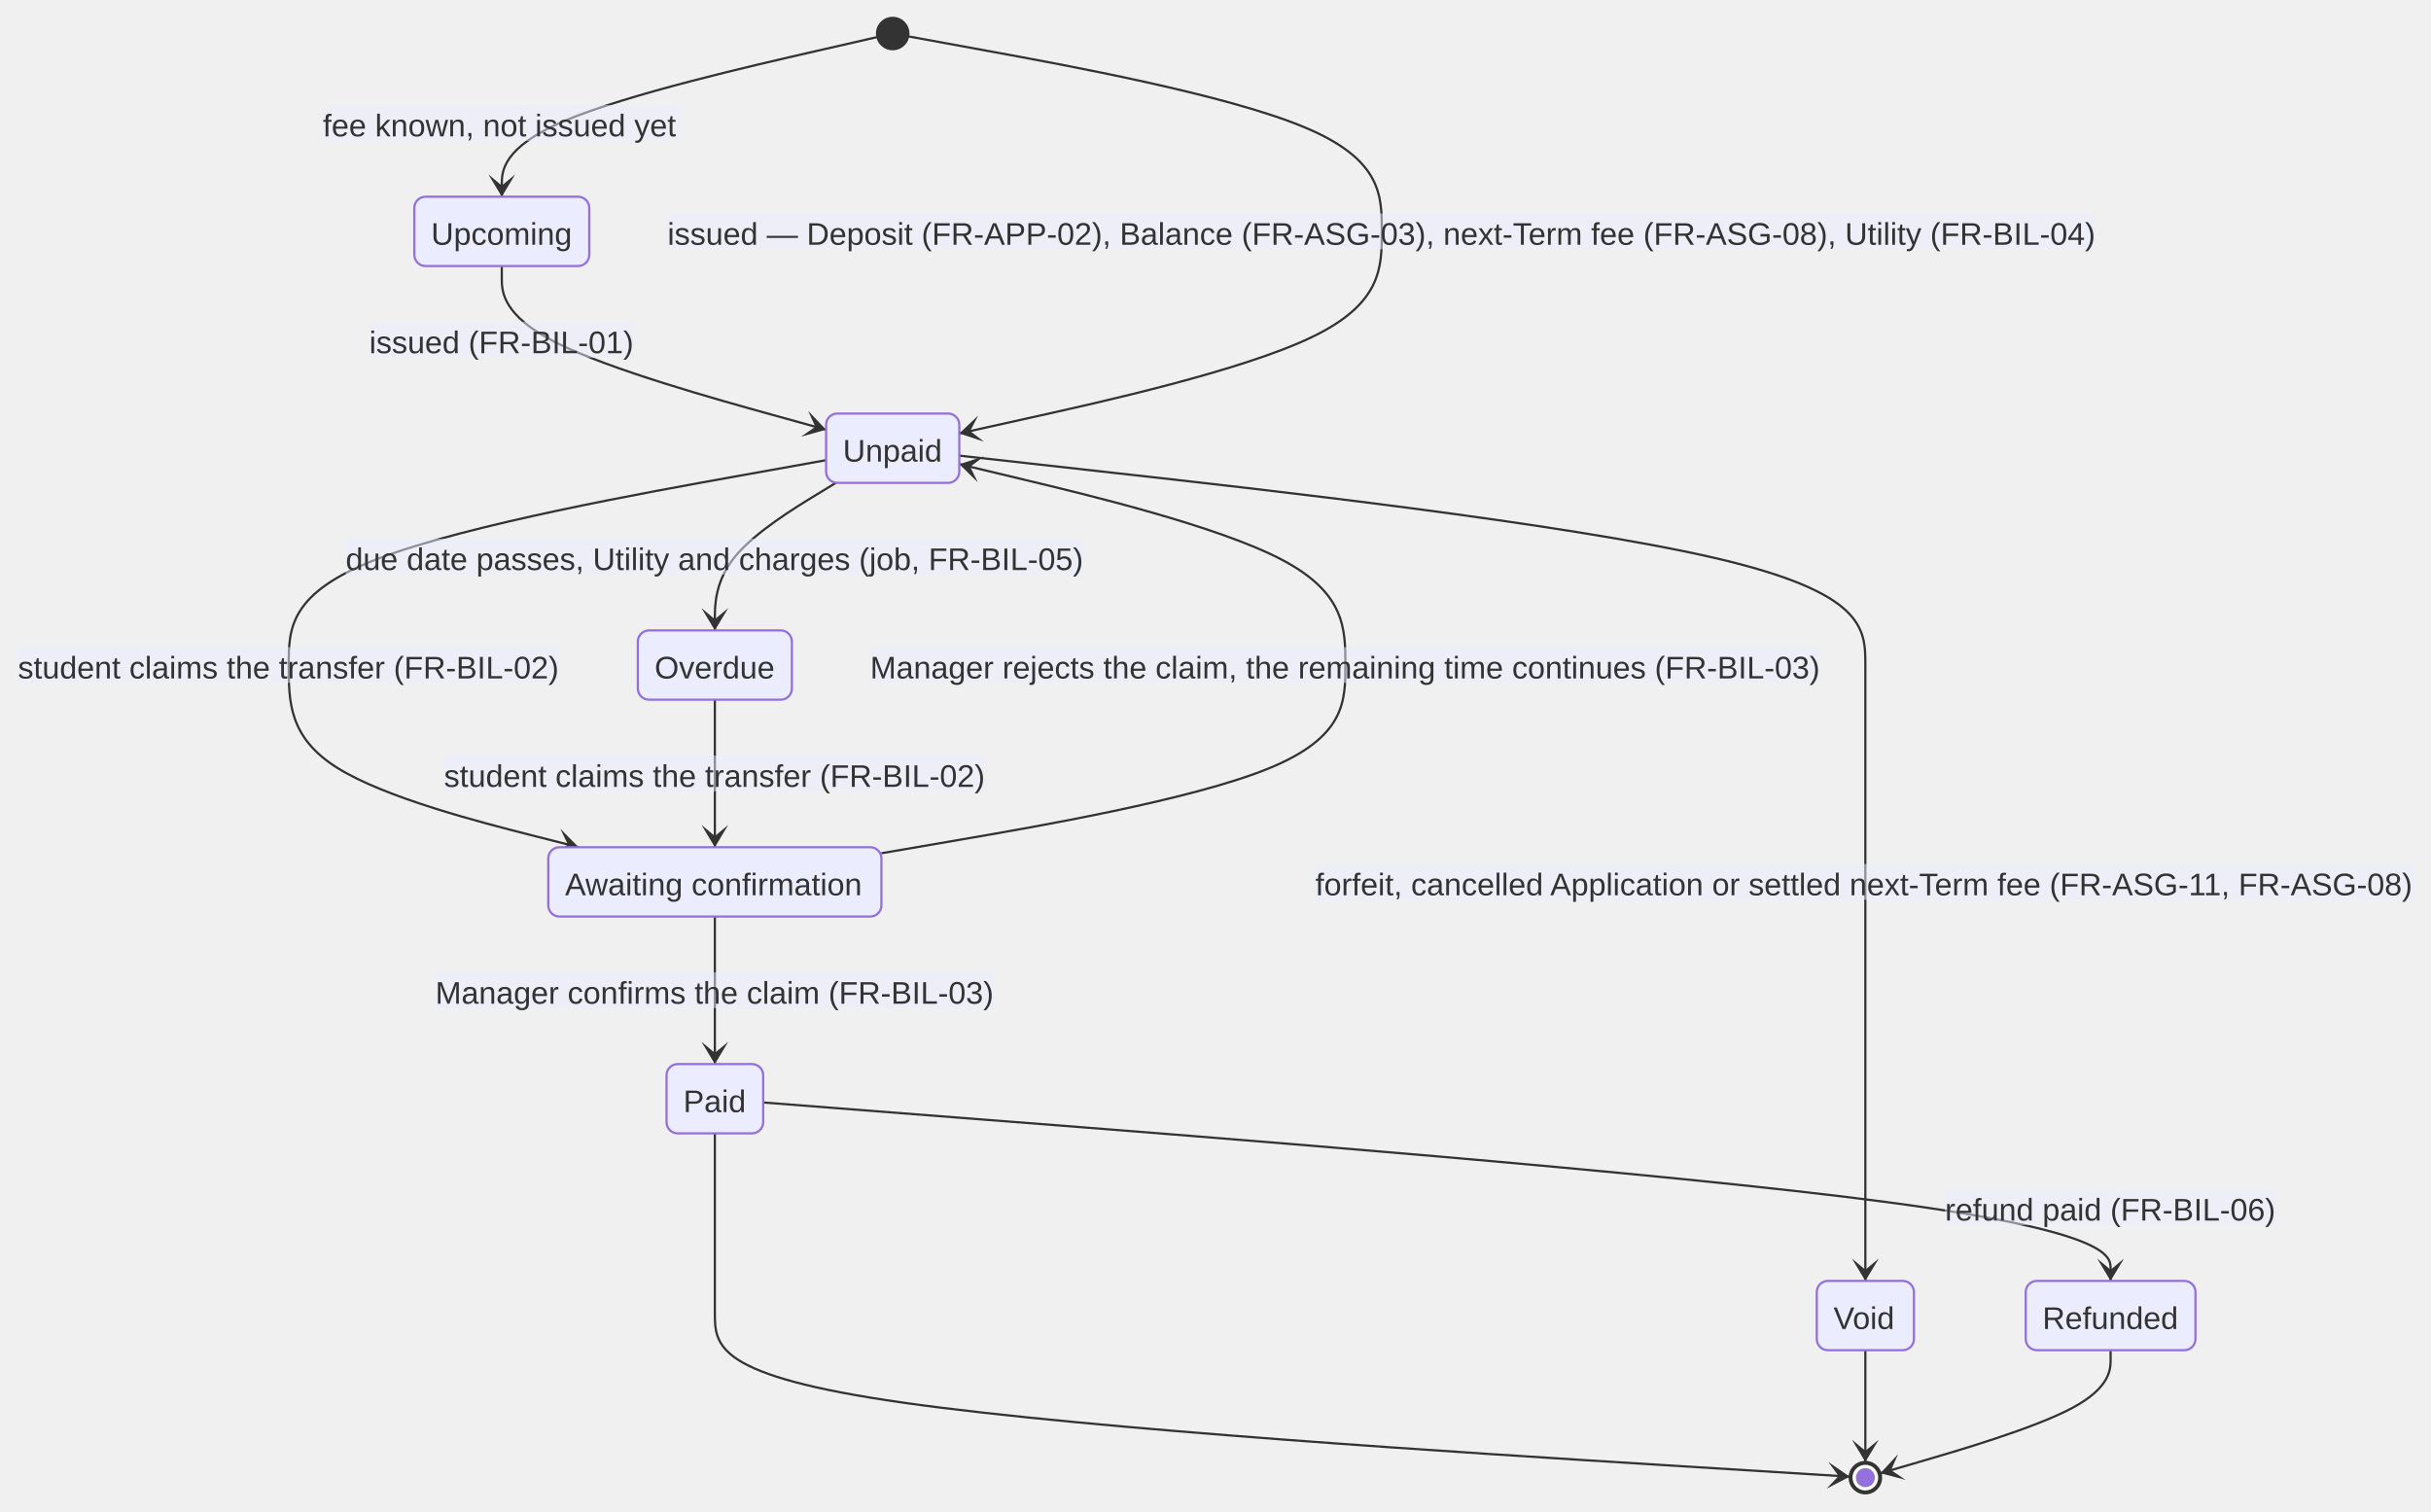
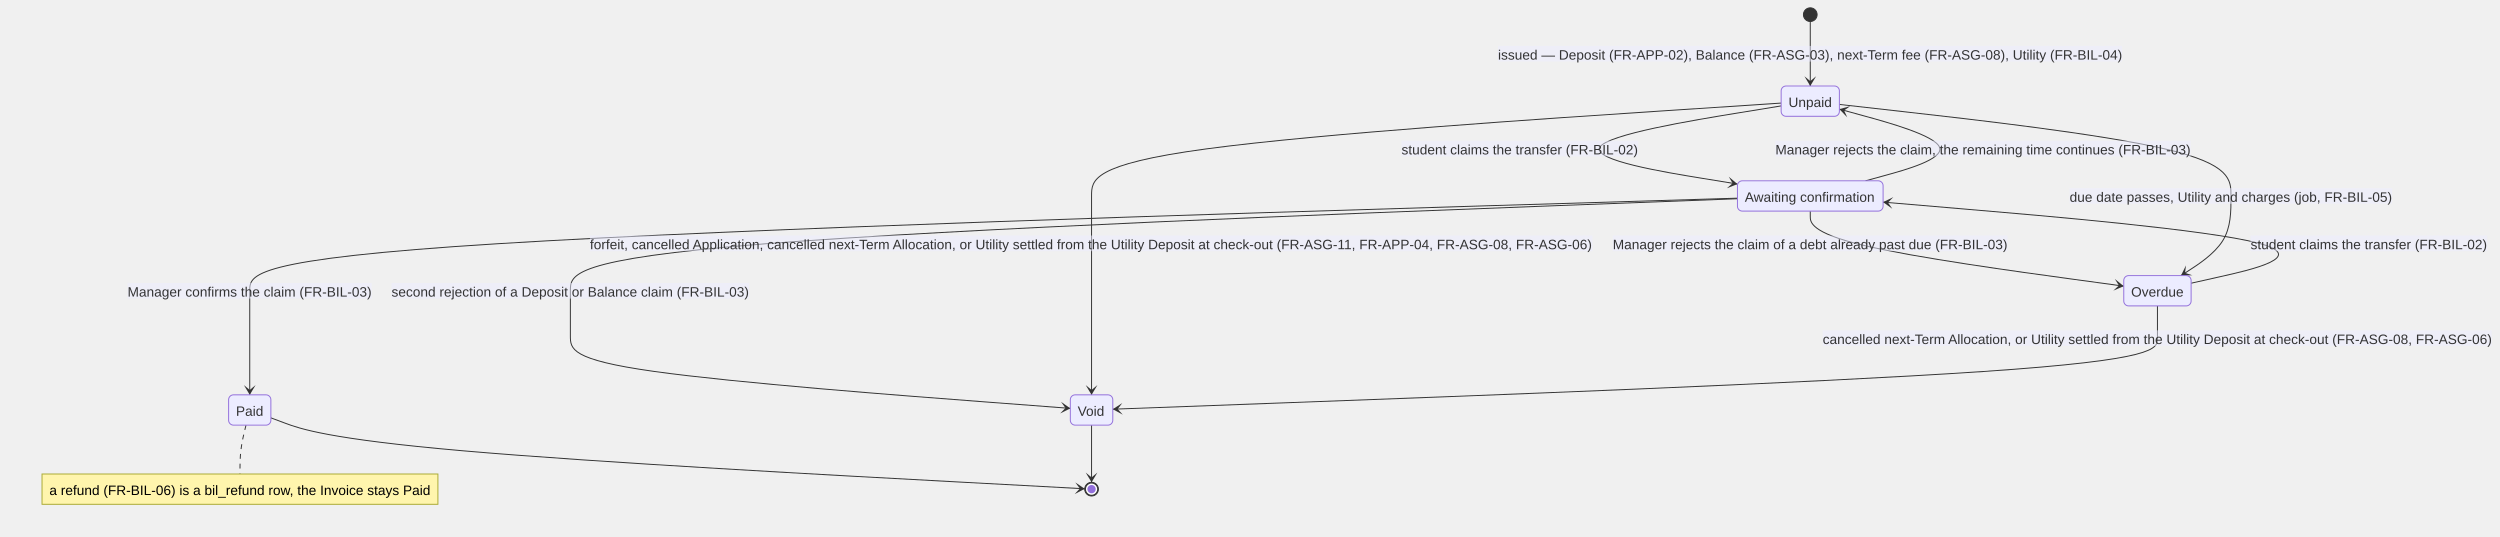
- <svg xmlns="http://www.w3.org/2000/svg" id="dd0wr7siujx" width="1087.418" class="statediagram" height="676" viewBox="0 0 1087.418 676" role="graphics-document document" aria-roledescription="stateDiagram">
-   <style>#dd0wr7siujx{font-family:Arial;font-size:14px;fill:#333;}#dd0wr7siujx .error-icon{fill:#552222;}#dd0wr7siujx .error-text{fill:#552222;stroke:#552222;}#dd0wr7siujx .edge-thickness-normal{stroke-width:2px;}#dd0wr7siujx .edge-thickness-thick{stroke-width:3.5px;}#dd0wr7siujx .edge-pattern-solid{stroke-dasharray:0;}#dd0wr7siujx .edge-pattern-dashed{stroke-dasharray:3;}#dd0wr7siujx .edge-pattern-dotted{stroke-dasharray:2;}#dd0wr7siujx .marker{fill:#333333;stroke:#333333;}#dd0wr7siujx .marker.cross{stroke:#333333;}#dd0wr7siujx svg{font-family:Arial;font-size:14px;}#dd0wr7siujx defs #statediagram-barbEnd{fill:#333333;stroke:#333333;}#dd0wr7siujx g.stateGroup text{fill:#9370DB;stroke:none;font-size:10px;}#dd0wr7siujx g.stateGroup text{fill:#333;stroke:none;font-size:10px;}#dd0wr7siujx g.stateGroup .state-title{font-weight:bolder;fill:#131300;}#dd0wr7siujx g.stateGroup rect{fill:#ECECFF;stroke:#9370DB;}#dd0wr7siujx g.stateGroup line{stroke:#333333;stroke-width:1;}#dd0wr7siujx .transition{stroke:#333333;stroke-width:1;fill:none;}#dd0wr7siujx .stateGroup .composit{fill:white;border-bottom:1px;}#dd0wr7siujx .stateGroup .alt-composit{fill:#e0e0e0;border-bottom:1px;}#dd0wr7siujx .state-note{stroke:#aaaa33;fill:#fff5ad;}#dd0wr7siujx .state-note text{fill:black;stroke:none;font-size:10px;}#dd0wr7siujx .stateLabel .box{stroke:none;stroke-width:0;fill:#ECECFF;opacity:0.5;}#dd0wr7siujx .edgeLabel .label rect{fill:#ECECFF;opacity:0.5;}#dd0wr7siujx .edgeLabel .label text{fill:#333;}#dd0wr7siujx .label div .edgeLabel{color:#333;}#dd0wr7siujx .stateLabel text{fill:#131300;font-size:10px;font-weight:bold;}#dd0wr7siujx .node circle.state-start{fill:#333333;stroke:#333333;}#dd0wr7siujx .node .fork-join{fill:#333333;stroke:#333333;}#dd0wr7siujx .node circle.state-end{fill:#9370DB;stroke:white;stroke-width:1.5;}#dd0wr7siujx .end-state-inner{fill:white;stroke-width:1.5;}#dd0wr7siujx .node rect{fill:#ECECFF;stroke:#9370DB;stroke-width:1px;}#dd0wr7siujx .node polygon{fill:#ECECFF;stroke:#9370DB;stroke-width:1px;}#dd0wr7siujx #statediagram-barbEnd{fill:#333333;}#dd0wr7siujx .statediagram-cluster rect{fill:#ECECFF;stroke:#9370DB;stroke-width:1px;}#dd0wr7siujx .cluster-label,#dd0wr7siujx .nodeLabel{color:#131300;}#dd0wr7siujx .statediagram-cluster rect.outer{rx:5px;ry:5px;}#dd0wr7siujx .statediagram-state .divider{stroke:#9370DB;}#dd0wr7siujx .statediagram-state .title-state{rx:5px;ry:5px;}#dd0wr7siujx .statediagram-cluster.statediagram-cluster .inner{fill:white;}#dd0wr7siujx .statediagram-cluster.statediagram-cluster-alt .inner{fill:#f0f0f0;}#dd0wr7siujx .statediagram-cluster .inner{rx:0;ry:0;}#dd0wr7siujx .statediagram-state rect.basic{rx:5px;ry:5px;}#dd0wr7siujx .statediagram-state rect.divider{stroke-dasharray:10,10;fill:#f0f0f0;}#dd0wr7siujx .note-edge{stroke-dasharray:5;}#dd0wr7siujx .statediagram-note rect{fill:#fff5ad;stroke:#aaaa33;stroke-width:1px;rx:0;ry:0;}#dd0wr7siujx .statediagram-note rect{fill:#fff5ad;stroke:#aaaa33;stroke-width:1px;rx:0;ry:0;}#dd0wr7siujx .statediagram-note text{fill:black;}#dd0wr7siujx .statediagram-note .nodeLabel{color:black;}#dd0wr7siujx .statediagram .edgeLabel{color:red;}#dd0wr7siujx #dependencyStart,#dd0wr7siujx #dependencyEnd{fill:#333333;stroke:#333333;stroke-width:1;}#dd0wr7siujx .statediagramTitleText{text-anchor:middle;font-size:18px;fill:#333;}#dd0wr7siujx :root{--mermaid-font-family:Arial;}</style>
+ <svg xmlns="http://www.w3.org/2000/svg" id="dzqrdvhp39r" width="2557.987" class="statediagram" height="549" viewBox="0 0 2557.987 549" role="graphics-document document" aria-roledescription="stateDiagram">
+   <style>#dzqrdvhp39r{font-family:Arial;font-size:14px;fill:#333;}#dzqrdvhp39r .error-icon{fill:#552222;}#dzqrdvhp39r .error-text{fill:#552222;stroke:#552222;}#dzqrdvhp39r .edge-thickness-normal{stroke-width:2px;}#dzqrdvhp39r .edge-thickness-thick{stroke-width:3.5px;}#dzqrdvhp39r .edge-pattern-solid{stroke-dasharray:0;}#dzqrdvhp39r .edge-pattern-dashed{stroke-dasharray:3;}#dzqrdvhp39r .edge-pattern-dotted{stroke-dasharray:2;}#dzqrdvhp39r .marker{fill:#333333;stroke:#333333;}#dzqrdvhp39r .marker.cross{stroke:#333333;}#dzqrdvhp39r svg{font-family:Arial;font-size:14px;}#dzqrdvhp39r defs #statediagram-barbEnd{fill:#333333;stroke:#333333;}#dzqrdvhp39r g.stateGroup text{fill:#9370DB;stroke:none;font-size:10px;}#dzqrdvhp39r g.stateGroup text{fill:#333;stroke:none;font-size:10px;}#dzqrdvhp39r g.stateGroup .state-title{font-weight:bolder;fill:#131300;}#dzqrdvhp39r g.stateGroup rect{fill:#ECECFF;stroke:#9370DB;}#dzqrdvhp39r g.stateGroup line{stroke:#333333;stroke-width:1;}#dzqrdvhp39r .transition{stroke:#333333;stroke-width:1;fill:none;}#dzqrdvhp39r .stateGroup .composit{fill:white;border-bottom:1px;}#dzqrdvhp39r .stateGroup .alt-composit{fill:#e0e0e0;border-bottom:1px;}#dzqrdvhp39r .state-note{stroke:#aaaa33;fill:#fff5ad;}#dzqrdvhp39r .state-note text{fill:black;stroke:none;font-size:10px;}#dzqrdvhp39r .stateLabel .box{stroke:none;stroke-width:0;fill:#ECECFF;opacity:0.5;}#dzqrdvhp39r .edgeLabel .label rect{fill:#ECECFF;opacity:0.5;}#dzqrdvhp39r .edgeLabel .label text{fill:#333;}#dzqrdvhp39r .label div .edgeLabel{color:#333;}#dzqrdvhp39r .stateLabel text{fill:#131300;font-size:10px;font-weight:bold;}#dzqrdvhp39r .node circle.state-start{fill:#333333;stroke:#333333;}#dzqrdvhp39r .node .fork-join{fill:#333333;stroke:#333333;}#dzqrdvhp39r .node circle.state-end{fill:#9370DB;stroke:white;stroke-width:1.5;}#dzqrdvhp39r .end-state-inner{fill:white;stroke-width:1.5;}#dzqrdvhp39r .node rect{fill:#ECECFF;stroke:#9370DB;stroke-width:1px;}#dzqrdvhp39r .node polygon{fill:#ECECFF;stroke:#9370DB;stroke-width:1px;}#dzqrdvhp39r #statediagram-barbEnd{fill:#333333;}#dzqrdvhp39r .statediagram-cluster rect{fill:#ECECFF;stroke:#9370DB;stroke-width:1px;}#dzqrdvhp39r .cluster-label,#dzqrdvhp39r .nodeLabel{color:#131300;}#dzqrdvhp39r .statediagram-cluster rect.outer{rx:5px;ry:5px;}#dzqrdvhp39r .statediagram-state .divider{stroke:#9370DB;}#dzqrdvhp39r .statediagram-state .title-state{rx:5px;ry:5px;}#dzqrdvhp39r .statediagram-cluster.statediagram-cluster .inner{fill:white;}#dzqrdvhp39r .statediagram-cluster.statediagram-cluster-alt .inner{fill:#f0f0f0;}#dzqrdvhp39r .statediagram-cluster .inner{rx:0;ry:0;}#dzqrdvhp39r .statediagram-state rect.basic{rx:5px;ry:5px;}#dzqrdvhp39r .statediagram-state rect.divider{stroke-dasharray:10,10;fill:#f0f0f0;}#dzqrdvhp39r .note-edge{stroke-dasharray:5;}#dzqrdvhp39r .statediagram-note rect{fill:#fff5ad;stroke:#aaaa33;stroke-width:1px;rx:0;ry:0;}#dzqrdvhp39r .statediagram-note rect{fill:#fff5ad;stroke:#aaaa33;stroke-width:1px;rx:0;ry:0;}#dzqrdvhp39r .statediagram-note text{fill:black;}#dzqrdvhp39r .statediagram-note .nodeLabel{color:black;}#dzqrdvhp39r .statediagram .edgeLabel{color:red;}#dzqrdvhp39r #dependencyStart,#dzqrdvhp39r #dependencyEnd{fill:#333333;stroke:#333333;stroke-width:1;}#dzqrdvhp39r .statediagramTitleText{text-anchor:middle;font-size:18px;fill:#333;}#dzqrdvhp39r :root{--mermaid-font-family:Arial;}</style>
  <g>
    <defs>
-       <marker id="dd0wr7siujx_statediagram-barbEnd" refX="19" refY="7" markerWidth="20" markerHeight="14" markerUnits="strokeWidth" orient="auto">
+       <marker id="dzqrdvhp39r_statediagram-barbEnd" refX="19" refY="7" markerWidth="20" markerHeight="14" markerUnits="strokeWidth" orient="auto">
        <path d="M 19,7 L9,13 L14,7 L9,1 Z" />
      </marker>
    </defs>
    <g class="root">
-       <g class="clusters" />
+       <g class="clusters">
+         <g class="note-cluster" id="Paid----parent">
+           <rect x="8" y="379" width="475.067" height="162" fill="none" />
+         </g>
+       </g>
      <g class="edgePaths">
-         <path d="M392.491,16.561L364.486,22.968C336.481,29.374,280.47,42.187,252.465,54.094C224.46,66,224.46,77,224.46,82.5L224.46,88" id="edge48" class=" edge-thickness-normal transition" style="fill:none" marker-end="url(#dd0wr7siujx_statediagram-barbEnd)" />
-         <path d="M224.46,119L224.46,124.5C224.46,130,224.46,141,248.637,153.206C272.815,165.412,321.17,178.825,345.348,185.531L369.525,192.237" id="edge49" class=" edge-thickness-normal transition" style="fill:none" marker-end="url(#dd0wr7siujx_statediagram-barbEnd)" />
-         <path d="M406.201,16.259L441.517,22.716C476.834,29.173,547.467,42.086,582.784,56.626C618.1,71.167,618.1,87.333,618.1,103.5C618.1,119.667,618.1,135.833,586.601,150.899C555.102,165.965,492.103,179.931,460.604,186.914L429.104,193.896" id="edge50" class=" edge-thickness-normal transition" style="fill:none" marker-end="url(#dd0wr7siujx_statediagram-barbEnd)" />
-         <path d="M369.525,205.848L329.464,213.04C289.402,220.232,209.278,234.616,169.217,249.891C129.155,265.167,129.155,281.333,129.155,297.5C129.155,313.667,129.155,329.833,150.77,343.417C172.386,357,215.617,368,237.233,373.5L258.848,379" id="edge51" class=" edge-thickness-normal transition" style="fill:none" marker-end="url(#dd0wr7siujx_statediagram-barbEnd)" />
-         <path d="M319.765,313L319.765,318.5C319.765,324,319.765,335,319.765,346C319.765,357,319.765,368,319.765,373.5L319.765,379" id="edge52" class=" edge-thickness-normal transition" style="fill:none" marker-end="url(#dd0wr7siujx_statediagram-barbEnd)" />
-         <path d="M319.765,410L319.765,415.5C319.765,421,319.765,432,319.765,443C319.765,454,319.765,465,319.765,470.5L319.765,476" id="edge53" class=" edge-thickness-normal transition" style="fill:none" marker-end="url(#dd0wr7siujx_statediagram-barbEnd)" />
-         <path d="M394.276,381.687L428.865,375.739C463.453,369.791,532.631,357.896,567.22,343.865C601.809,329.833,601.809,313.667,601.809,297.5C601.809,281.333,601.809,265.167,573.025,250.189C544.241,235.212,486.673,221.423,457.889,214.529L429.104,207.635" id="edge54" class=" edge-thickness-normal transition" style="fill:none" marker-end="url(#dd0wr7siujx_statediagram-barbEnd)" />
-         <path d="M373.892,216L364.87,221.5C355.849,227,337.807,238,328.786,249C319.765,260,319.765,271,319.765,276.5L319.765,282" id="edge55" class=" edge-thickness-normal transition" style="fill:none" marker-end="url(#dd0wr7siujx_statediagram-barbEnd)" />
-         <path d="M429.104,203.821L496.653,211.351C564.202,218.88,699.3,233.94,766.849,249.553C834.397,265.167,834.397,281.333,834.397,297.5C834.397,313.667,834.397,329.833,834.397,346C834.397,362.167,834.397,378.333,834.397,394.5C834.397,410.667,834.397,426.833,834.397,443C834.397,459.167,834.397,475.333,834.397,491.5C834.397,507.667,834.397,523.833,834.397,537.417C834.397,551,834.397,562,834.397,567.5L834.397,573" id="edge56" class=" edge-thickness-normal transition" style="fill:none" marker-end="url(#dd0wr7siujx_statediagram-barbEnd)" />
-         <path d="M341.382,493.179L441.834,500.983C542.286,508.786,743.19,524.393,843.642,537.697C944.094,551,944.094,562,944.094,567.5L944.094,573" id="edge57" class=" edge-thickness-normal transition" style="fill:none" marker-end="url(#dd0wr7siujx_statediagram-barbEnd)" />
-         <path d="M319.765,507L319.765,512.5C319.765,518,319.765,529,319.765,542.583C319.765,556.167,319.765,572.333,319.765,587.167C319.765,602,319.765,615.5,404.372,627.511C488.98,639.522,658.196,650.044,742.803,655.305L827.411,660.566" id="edge58" class=" edge-thickness-normal transition" style="fill:none" marker-end="url(#dd0wr7siujx_statediagram-barbEnd)" />
-         <path d="M834.397,604L834.397,608.167C834.397,612.333,834.397,620.667,834.397,629C834.397,637.333,834.397,645.667,834.397,649.833L834.397,654" id="edge59" class=" edge-thickness-normal transition" style="fill:none" marker-end="url(#dd0wr7siujx_statediagram-barbEnd)" />
-         <path d="M944.094,604L944.094,608.167C944.094,612.333,944.094,620.667,926.931,629.84C909.768,639.013,875.443,649.026,858.28,654.033L841.117,659.04" id="edge60" class=" edge-thickness-normal transition" style="fill:none" marker-end="url(#dd0wr7siujx_statediagram-barbEnd)" />
+         <path d="M1852.255,22L1852.255,27.5C1852.255,33,1852.255,44,1852.255,55C1852.255,66,1852.255,77,1852.255,82.5L1852.255,88" id="edge0" class=" edge-thickness-normal transition" style="fill:none" marker-end="url(#dzqrdvhp39r_statediagram-barbEnd)" />
+         <path d="M1822.465,108.363L1777.912,115.636C1733.358,122.909,1644.251,137.454,1636.797,150.783C1629.343,164.112,1703.544,176.225,1740.644,182.281L1777.744,188.337" id="edge1" class=" edge-thickness-normal transition" style="fill:none" marker-end="url(#dzqrdvhp39r_statediagram-barbEnd)" />
+         <path d="M2241.936,289.779L2272.263,282.982C2302.591,276.186,2363.245,262.593,2310.717,248.767C2258.189,234.941,2092.477,220.881,2009.622,213.851L1926.766,206.822" id="edge2" class=" edge-thickness-normal transition" style="fill:none" marker-end="url(#dzqrdvhp39r_statediagram-barbEnd)" />
+         <path d="M1777.744,202.763L1524.042,210.469C1270.34,218.176,762.937,233.588,509.235,249.377C255.534,265.167,255.534,281.333,255.534,297.5C255.534,313.667,255.534,329.833,255.534,343.417C255.534,357,255.534,368,255.534,377.667C255.534,387.333,255.534,395.667,255.534,399.833L255.534,404" id="edge3" class=" edge-thickness-normal transition" style="fill:none" marker-end="url(#dzqrdvhp39r_statediagram-barbEnd)" />
+         <path d="M1908.781,185L1928.839,179.5C1948.896,174,1989.011,163,1984.555,150.778C1980.099,138.556,1931.072,125.112,1906.558,118.39L1882.044,111.669" id="edge4" class=" edge-thickness-normal transition" style="fill:none" marker-end="url(#dzqrdvhp39r_statediagram-barbEnd)" />
+         <path d="M1852.255,216L1852.255,221.5C1852.255,227,1852.255,238,1905.717,250.799C1959.178,263.599,2066.102,278.197,2119.564,285.496L2173.026,292.796" id="edge5" class=" edge-thickness-normal transition" style="fill:none" marker-end="url(#dzqrdvhp39r_statediagram-barbEnd)" />
+         <path d="M1777.744,203.349L1578.719,210.957C1379.695,218.566,981.647,233.783,782.622,249.475C583.598,265.167,583.598,281.333,583.598,297.5C583.598,313.667,583.598,329.833,583.598,343.417C583.598,357,583.598,368,668.856,379.975C754.114,391.95,924.63,404.9,1009.888,411.375L1095.146,417.85" id="edge6" class=" edge-thickness-normal transition" style="fill:none" marker-end="url(#dzqrdvhp39r_statediagram-barbEnd)" />
+         <path d="M1882.044,106.856L1948.828,114.38C2015.611,121.904,2149.178,136.952,2215.962,152.559C2282.745,168.167,2282.745,184.333,2282.745,200.5C2282.745,216.667,2282.745,232.833,2274.21,246.417C2265.675,260,2248.605,271,2240.07,276.5L2231.534,282" id="edge7" class=" edge-thickness-normal transition" style="fill:none" marker-end="url(#dzqrdvhp39r_statediagram-barbEnd)" />
+         <path d="M1822.465,105.465L1704.867,113.221C1587.269,120.976,1352.073,136.488,1234.475,152.327C1116.877,168.167,1116.877,184.333,1116.877,200.5C1116.877,216.667,1116.877,232.833,1116.877,249C1116.877,265.167,1116.877,281.333,1116.877,297.5C1116.877,313.667,1116.877,329.833,1116.877,343.417C1116.877,357,1116.877,368,1116.877,377.667C1116.877,387.333,1116.877,395.667,1116.877,399.833L1116.877,404" id="edge8" class=" edge-thickness-normal transition" style="fill:none" marker-end="url(#dzqrdvhp39r_statediagram-barbEnd)" />
+         <path d="M2207.481,313L2207.481,318.5C2207.481,324,2207.481,335,2207.481,346C2207.481,357,2207.481,368,2029.335,380.116C1851.19,392.231,1494.899,405.462,1316.753,412.078L1138.608,418.693" id="edge9" class=" edge-thickness-normal transition" style="fill:none" marker-end="url(#dzqrdvhp39r_statediagram-barbEnd)" />
+         <path d="M277.151,427.549L291.676,432.958C306.201,438.366,335.251,449.183,474.04,461.279C612.829,473.375,861.358,486.749,985.623,493.437L1109.887,500.124" id="edge10" class=" edge-thickness-normal transition" style="fill:none" marker-end="url(#dzqrdvhp39r_statediagram-barbEnd)" />
+         <path d="M1116.877,435L1116.877,439.167C1116.877,443.333,1116.877,451.667,1116.877,461.417C1116.877,471.167,1116.877,482.333,1116.877,487.917L1116.877,493.5" id="edge11" class=" edge-thickness-normal transition" style="fill:none" marker-end="url(#dzqrdvhp39r_statediagram-barbEnd)" />
+         <path d="M251.707,435L250.678,439.167C249.649,443.333,247.591,451.667,246.562,460C245.534,468.333,245.534,476.667,245.534,480.833L245.534,485" class=" edge-thickness-normal transition note-edge" style="fill:none" />
      </g>
      <g class="edgeLabels">
-         <g class="edgeLabel" transform="translate(224.4597, 55)">
-           <g class="label" transform="translate(-80.04785, -8)">
-             <rect rx="0" ry="0" width="159.987" height="16" />
-             <text style="">
-               <tspan xml:space="preserve" dy="1em" x="0" class="row">fee known, not issued yet</tspan>
-             </text>
-           </g>
-         </g>
-         <g class="edgeLabel" transform="translate(224.4597, 152)">
-           <g class="label" transform="translate(-59.29639, -8)">
-             <rect rx="0" ry="0" width="118.513" height="16" />
-             <text style="">
-               <tspan xml:space="preserve" dy="1em" x="0" class="row">issued (FR-BIL-01)</tspan>
-             </text>
-           </g>
-         </g>
-         <g class="edgeLabel" transform="translate(618.1003, 103.5)">
+         <g class="edgeLabel" transform="translate(1852.255, 55)">
          <g class="label" transform="translate(-319.52, -8)">
-             <rect rx="0" ry="0" width="638.593" height="16" />
+             <rect rx="0" ry="0" width="638.587" height="16" />
            <text style="">
              <tspan xml:space="preserve" dy="1em" x="0" class="row">issued — Deposit (FR-APP-02), Balance (FR-ASG-03), next-Term fee (FR-ASG-08), Utility (FR-BIL-04)</tspan>
            </text>
          </g>
        </g>
-         <g class="edgeLabel" transform="translate(129.1548, 297.5)">
+         <g class="edgeLabel" transform="translate(1555.143, 152)">
          <g class="label" transform="translate(-121.1548, -8)">
-             <rect rx="0" ry="0" width="242.142" height="16" />
+             <rect rx="0" ry="0" width="242.14" height="16" />
            <text style="">
              <tspan xml:space="preserve" dy="1em" x="0" class="row">student claims the transfer (FR-BIL-02)</tspan>
            </text>
          </g>
        </g>
-         <g class="edgeLabel" transform="translate(319.7646, 346)">
+         <g class="edgeLabel" transform="translate(2423.9, 249)">
          <g class="label" transform="translate(-121.1548, -8)">
-             <rect rx="0" ry="0" width="242.142" height="16" />
+             <rect rx="0" ry="0" width="242.14" height="16" />
            <text style="">
              <tspan xml:space="preserve" dy="1em" x="0" class="row">student claims the transfer (FR-BIL-02)</tspan>
            </text>
          </g>
        </g>
-         <g class="edgeLabel" transform="translate(319.7646, 443)">
+         <g class="edgeLabel" transform="translate(255.5337, 297.5)">
          <g class="label" transform="translate(-125.0376, -8)">
-             <rect rx="0" ry="0" width="249.903" height="16" />
+             <rect rx="0" ry="0" width="249.9" height="16" />
            <text style="">
              <tspan xml:space="preserve" dy="1em" x="0" class="row">Manager confirms the claim (FR-BIL-03)</tspan>
            </text>
          </g>
        </g>
-         <g class="edgeLabel" transform="translate(601.8086, 297.5)">
+         <g class="edgeLabel" transform="translate(2029.127, 152)">
          <g class="label" transform="translate(-212.5889, -8)">
-             <rect rx="0" ry="0" width="424.882" height="16" />
+             <rect rx="0" ry="0" width="424.877" height="16" />
            <text style="">
              <tspan xml:space="preserve" dy="1em" x="0" class="row">Manager rejects the claim, the remaining time continues (FR-BIL-03)</tspan>
            </text>
          </g>
        </g>
-         <g class="edgeLabel" transform="translate(319.7646, 249)">
+         <g class="edgeLabel" transform="translate(1852.255, 249)">
+           <g class="label" transform="translate(-202.0991, -8)">
+             <rect rx="0" ry="0" width="403.913" height="16" />
+             <text style="">
+               <tspan xml:space="preserve" dy="1em" x="0" class="row">Manager rejects the claim of a debt already past due (FR-BIL-03)</tspan>
+             </text>
+           </g>
+         </g>
+         <g class="edgeLabel" transform="translate(583.5981, 297.5)">
+           <g class="label" transform="translate(-183.0269, -8)">
+             <rect rx="0" ry="0" width="365.796" height="16" />
+             <text style="">
+               <tspan xml:space="preserve" dy="1em" x="0" class="row">second rejection of a Deposit or Balance claim (FR-BIL-03)</tspan>
+             </text>
+           </g>
+         </g>
+         <g class="edgeLabel" transform="translate(2282.745, 200.5)">
          <g class="label" transform="translate(-165.1372, -8)">
-             <rect rx="0" ry="0" width="330.045" height="16" />
+             <rect rx="0" ry="0" width="330.042" height="16" />
            <text style="">
              <tspan xml:space="preserve" dy="1em" x="0" class="row">due date passes, Utility and charges (job, FR-BIL-05)</tspan>
            </text>
          </g>
        </g>
-         <g class="edgeLabel" transform="translate(834.3975, 394.5)">
-           <g class="label" transform="translate(-246.021, -8)">
-             <rect rx="0" ry="0" width="491.7" height="16" />
-             <text style="">
-               <tspan xml:space="preserve" dy="1em" x="0" class="row">forfeit, cancelled Application or settled next-Term fee (FR-ASG-11, FR-ASG-08)</tspan>
-             </text>
-           </g>
-         </g>
-         <g class="edgeLabel" transform="translate(944.0938, 540)">
-           <g class="label" transform="translate(-74.08936, -8)">
-             <rect rx="0" ry="0" width="148.078" height="16" />
-             <text style="">
-               <tspan xml:space="preserve" dy="1em" x="0" class="row">refund paid (FR-BIL-06)</tspan>
+         <g class="edgeLabel" transform="translate(1116.877, 249)">
+           <g class="label" transform="translate(-513.2788, -8)">
+             <rect rx="0" ry="0" width="1025.828" height="16" />
+             <text style="">
+               <tspan xml:space="preserve" dy="1em" x="0" class="row">forfeit, cancelled Application, cancelled next-Term Allocation, or Utility settled from the Utility Deposit at check-out (FR-ASG-11, FR-APP-04, FR-ASG-08, FR-ASG-06)</tspan>
+             </text>
+           </g>
+         </g>
+         <g class="edgeLabel" transform="translate(2207.481, 346)">
+           <g class="label" transform="translate(-342.5059, -8)">
+             <rect rx="0" ry="0" width="684.526" height="16" />
+             <text style="">
+               <tspan xml:space="preserve" dy="1em" x="0" class="row">cancelled next-Term Allocation, or Utility settled from the Utility Deposit at check-out (FR-ASG-08, FR-ASG-06)</tspan>
            </text>
          </g>
        </g>
        <g class="edgeLabel">
          <g class="label" transform="translate(0, 0)">
            <rect rx="0" ry="0" width="0" height="0" />
            <text style="">
              <tspan xml:space="preserve" dy="1em" x="0" class="row" />
            </text>
          </g>
        </g>
        <g class="edgeLabel">
          <g class="label" transform="translate(0, 0)">
            <rect rx="0" ry="0" width="0" height="0" />
            <text style="">
              <tspan xml:space="preserve" dy="1em" x="0" class="row" />
            </text>
          </g>
        </g>
        <g class="edgeLabel">
          <g class="label" transform="translate(0, 0)">
            <rect rx="0" ry="0" width="0" height="0" />
            <text style="">
              <tspan xml:space="preserve" dy="1em" x="0" class="row" />
            </text>
          </g>
        </g>
      </g>
      <g class="nodes">
-         <g class="node default" id="state-root_start-50" data-node="true" data-id="root_start" transform="translate(399.3149, 15)">
+         <g class="node default" id="state-root_start-0" data-node="true" data-id="root_start" transform="translate(1852.255, 15)">
          <circle class="state-start" r="7" width="14" height="14" />
        </g>
-         <g class="node  statediagram-state undefined" id="state-Upcoming-49" data-node="true" data-id="Upcoming" transform="translate(224.4597, 103.5)">
-           <rect class="basic label-container" style="" x="-39.121" y="-15.5" width="78.241" height="31" />
-           <g class="label" style="" transform="translate(-31.62061, -8)">
-             <rect />
-             <text style="">
-               <tspan xml:space="preserve" dy="1em" x="0" class="row">Upcoming</tspan>
-             </text>
-           </g>
-         </g>
-         <g class="node  statediagram-state undefined" id="state-Unpaid-56" data-node="true" data-id="Unpaid" transform="translate(399.3149, 200.5)">
+         <g class="node  statediagram-state undefined" id="state-Unpaid-8" data-node="true" data-id="Unpaid" transform="translate(1852.255, 103.5)">
          <rect class="basic label-container" style="" x="-29.79" y="-15.5" width="59.579" height="31" />
          <g class="label" style="" transform="translate(-22.28955, -8)">
            <rect />
            <text style="">
              <tspan xml:space="preserve" dy="1em" x="0" class="row">Unpaid</tspan>
            </text>
          </g>
        </g>
-         <g class="node  statediagram-state undefined" id="state-AwaitingConfirmation-61" data-node="true" data-id="AwaitingConfirmation" transform="translate(319.7646, 394.5)">
+         <g class="node  statediagram-state undefined" id="state-AwaitingConfirmation-13" data-node="true" data-id="AwaitingConfirmation" transform="translate(1852.255, 200.5)">
          <rect class="basic label-container" style="" x="-74.511" y="-15.5" width="149.022" height="31" />
          <g class="label" style="" transform="translate(-67.01123, -8)">
            <rect />
            <text style="">
              <tspan xml:space="preserve" dy="1em" x="0" class="row">Awaiting confirmation</tspan>
            </text>
          </g>
        </g>
-         <g class="node  statediagram-state undefined" id="state-Overdue-55" data-node="true" data-id="Overdue" transform="translate(319.7646, 297.5)">
+         <g class="node  statediagram-state undefined" id="state-Overdue-9" data-node="true" data-id="Overdue" transform="translate(2207.481, 297.5)">
          <rect class="basic label-container" style="" x="-34.455" y="-15.5" width="68.91" height="31" />
          <g class="label" style="" transform="translate(-26.95508, -8)">
            <rect />
            <text style="">
              <tspan xml:space="preserve" dy="1em" x="0" class="row">Overdue</tspan>
            </text>
          </g>
        </g>
-         <g class="node  statediagram-state undefined" id="state-Paid-58" data-node="true" data-id="Paid" transform="translate(319.7646, 491.5)">
+         <g class="node  statediagram-state undefined" id="state-Paid-12" data-node="true" data-id="Paid" transform="translate(255.5337, 419.5)">
          <rect class="basic label-container" style="" x="-21.617" y="-15.5" width="43.234" height="31" />
          <g class="label" style="" transform="translate(-14.11719, -8)">
            <rect />
            <text style="">
              <tspan xml:space="preserve" dy="1em" x="0" class="row">Paid</tspan>
            </text>
          </g>
        </g>
-         <g class="node  statediagram-state undefined" id="state-Void-59" data-node="true" data-id="Void" transform="translate(834.3975, 588.5)">
+         <g class="node  statediagram-state undefined" id="state-Void-11" data-node="true" data-id="Void" transform="translate(1116.877, 419.5)">
          <rect class="basic label-container" style="" x="-21.731" y="-15.5" width="43.462" height="31" />
          <g class="label" style="" transform="translate(-14.23096, -8)">
            <rect />
            <text style="">
              <tspan xml:space="preserve" dy="1em" x="0" class="row">Void</tspan>
            </text>
          </g>
        </g>
-         <g class="node  statediagram-state undefined" id="state-Refunded-60" data-node="true" data-id="Refunded" transform="translate(944.0938, 588.5)">
-           <rect class="basic label-container" style="" x="-37.965" y="-15.5" width="75.931" height="31" />
-           <g class="label" style="" transform="translate(-30.46533, -8)">
-             <rect />
-             <text style="">
-               <tspan xml:space="preserve" dy="1em" x="0" class="row">Refunded</tspan>
-             </text>
-           </g>
-         </g>
-         <g class="node default" id="state-root_end-60" data-node="true" data-id="root_end" transform="translate(834.3975, 661)">
+         <g class="node default" id="state-root_end-11" data-node="true" data-id="root_end" transform="translate(1116.877, 500.5)">
          <circle class="state-start" r="7" width="14" height="14" />
          <circle class="state-end" r="5" width="10" height="10" />
+         </g>
+         <g class="node statediagram-note" id="state-Paid----note-12" data-node="true" data-id="Paid----note-12" transform="translate(245.5337, 500.5)">
+           <rect x="-202.534" y="-15.5" width="405.067" height="31" />
+           <g class="label" style="" transform="translate(-195.0337, -8)">
+             <rect />
+             <text style="">
+               <tspan xml:space="preserve" dy="1em" x="0" class="row">a refund (FR-BIL-06) is a bil_refund row, the Invoice stays Paid</tspan>
+             </text>
+           </g>
        </g>
      </g>
    </g>
  </g>
</svg>
